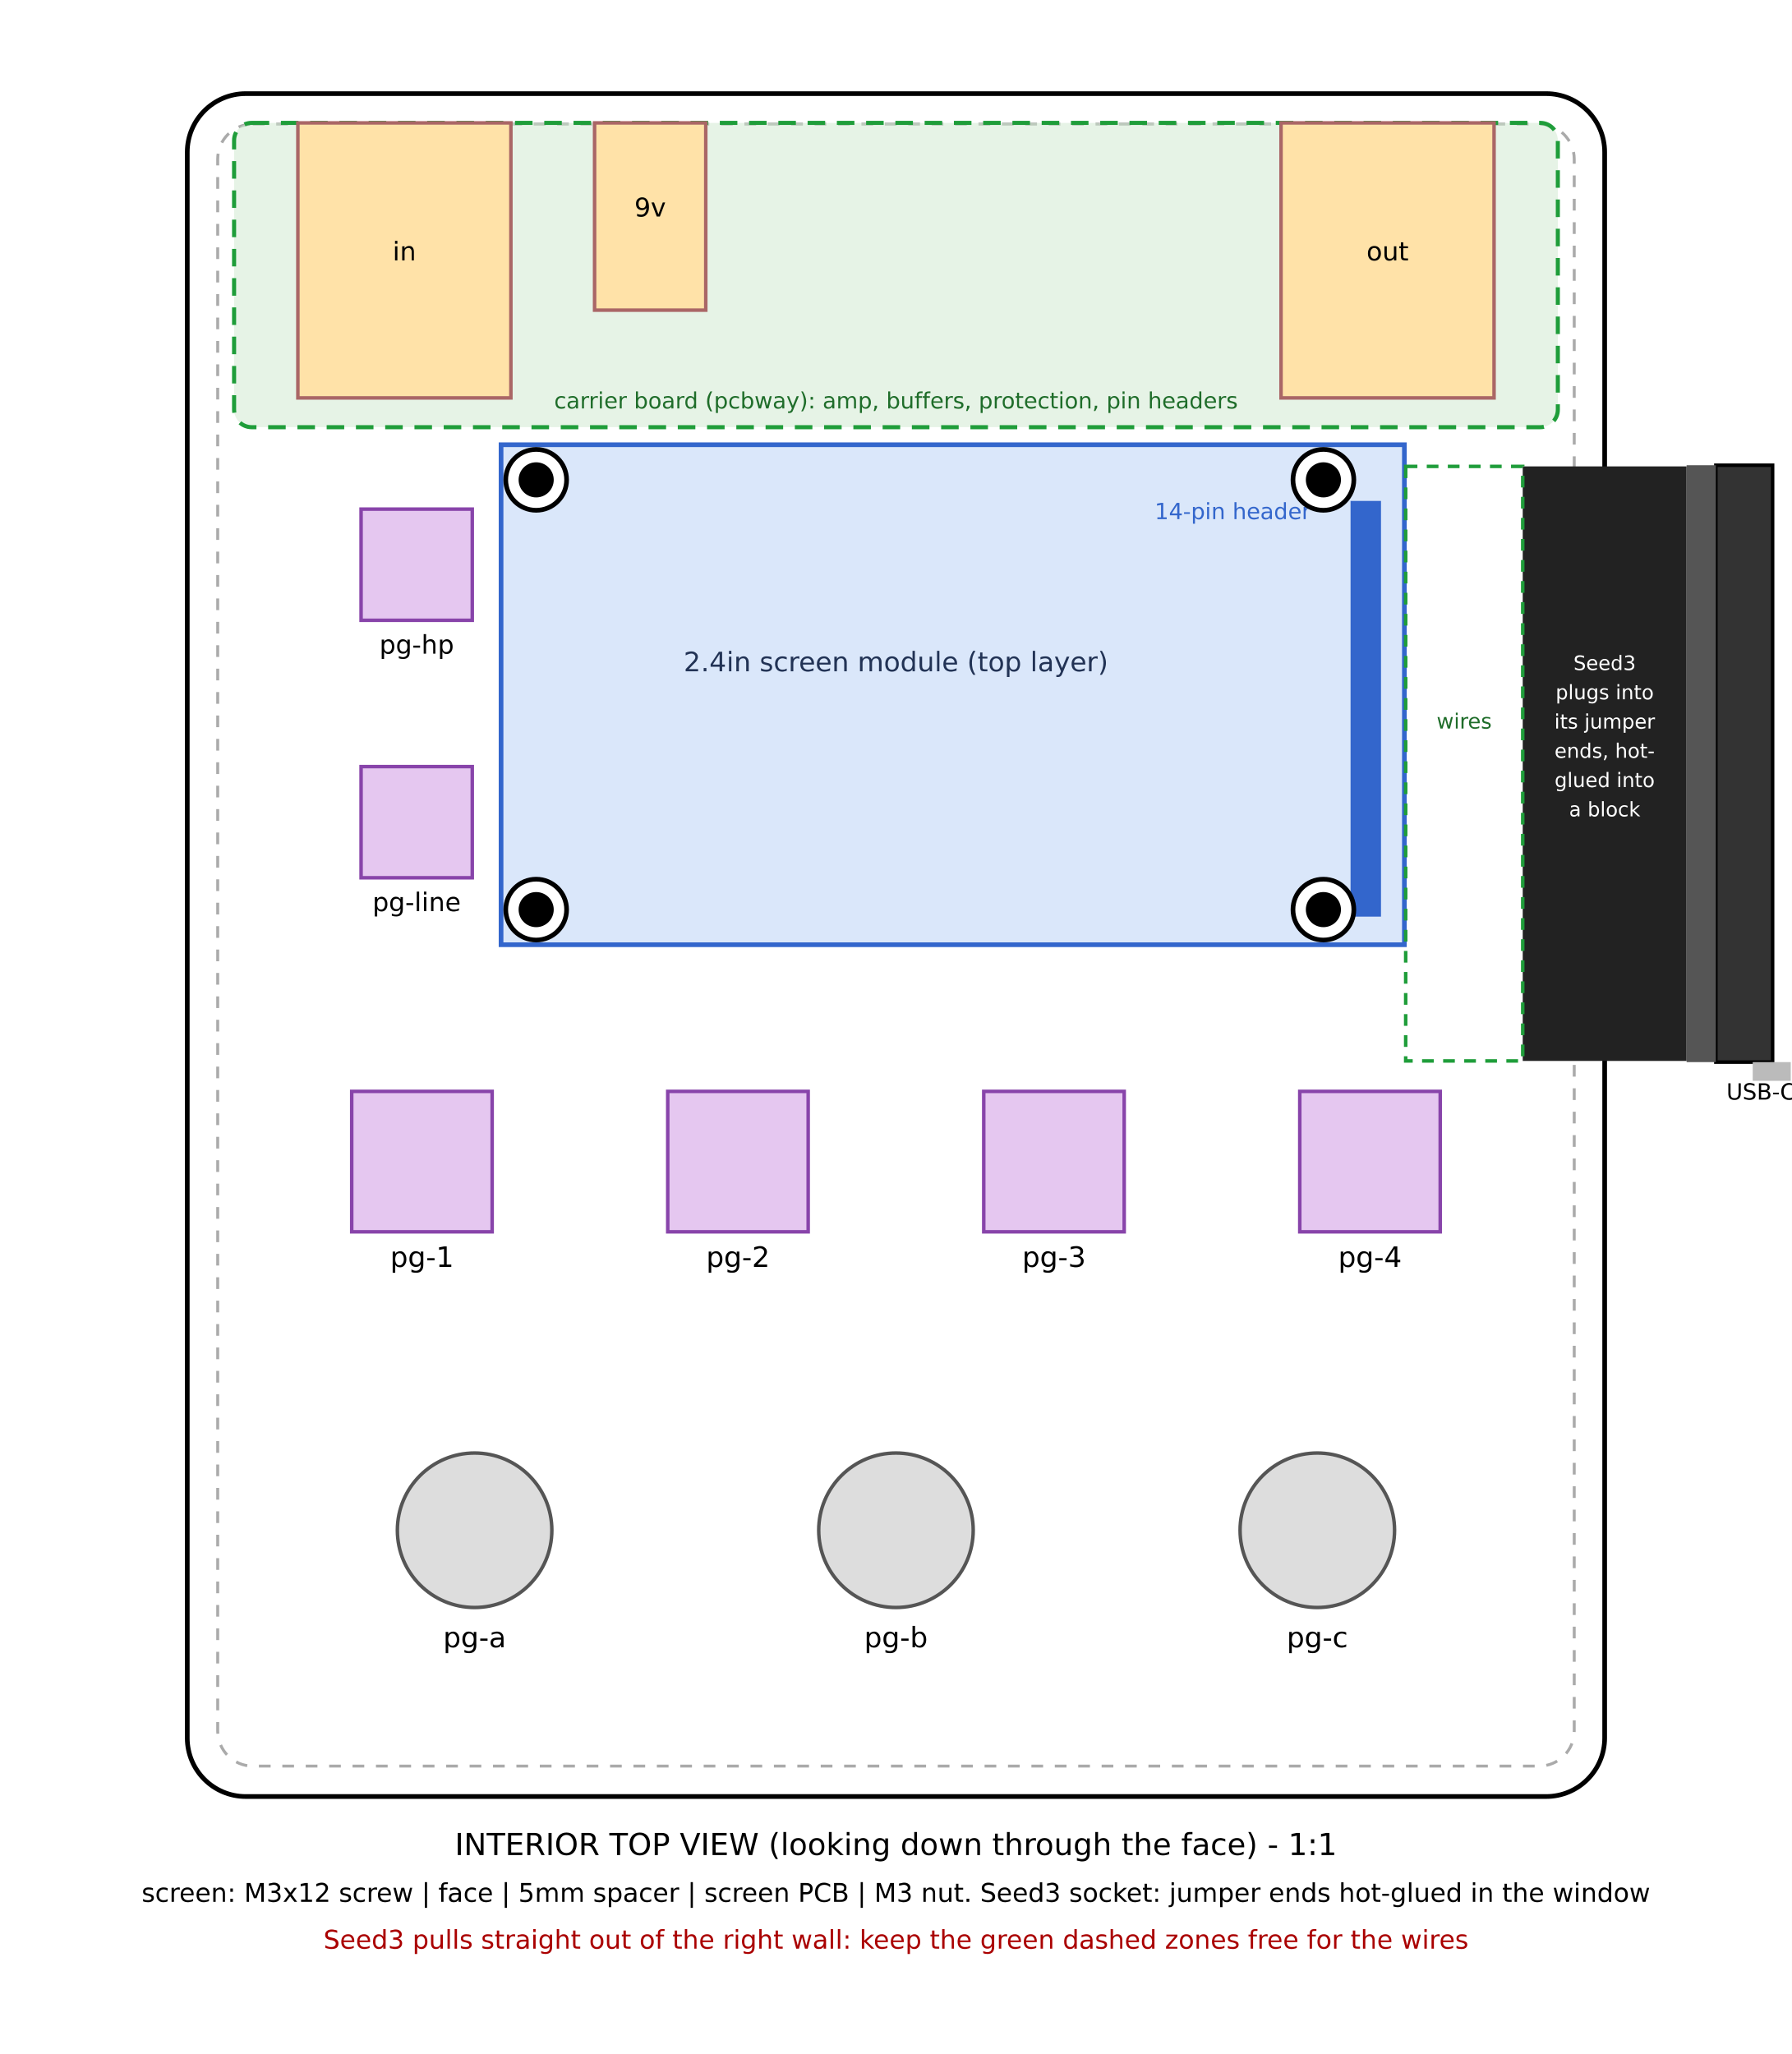
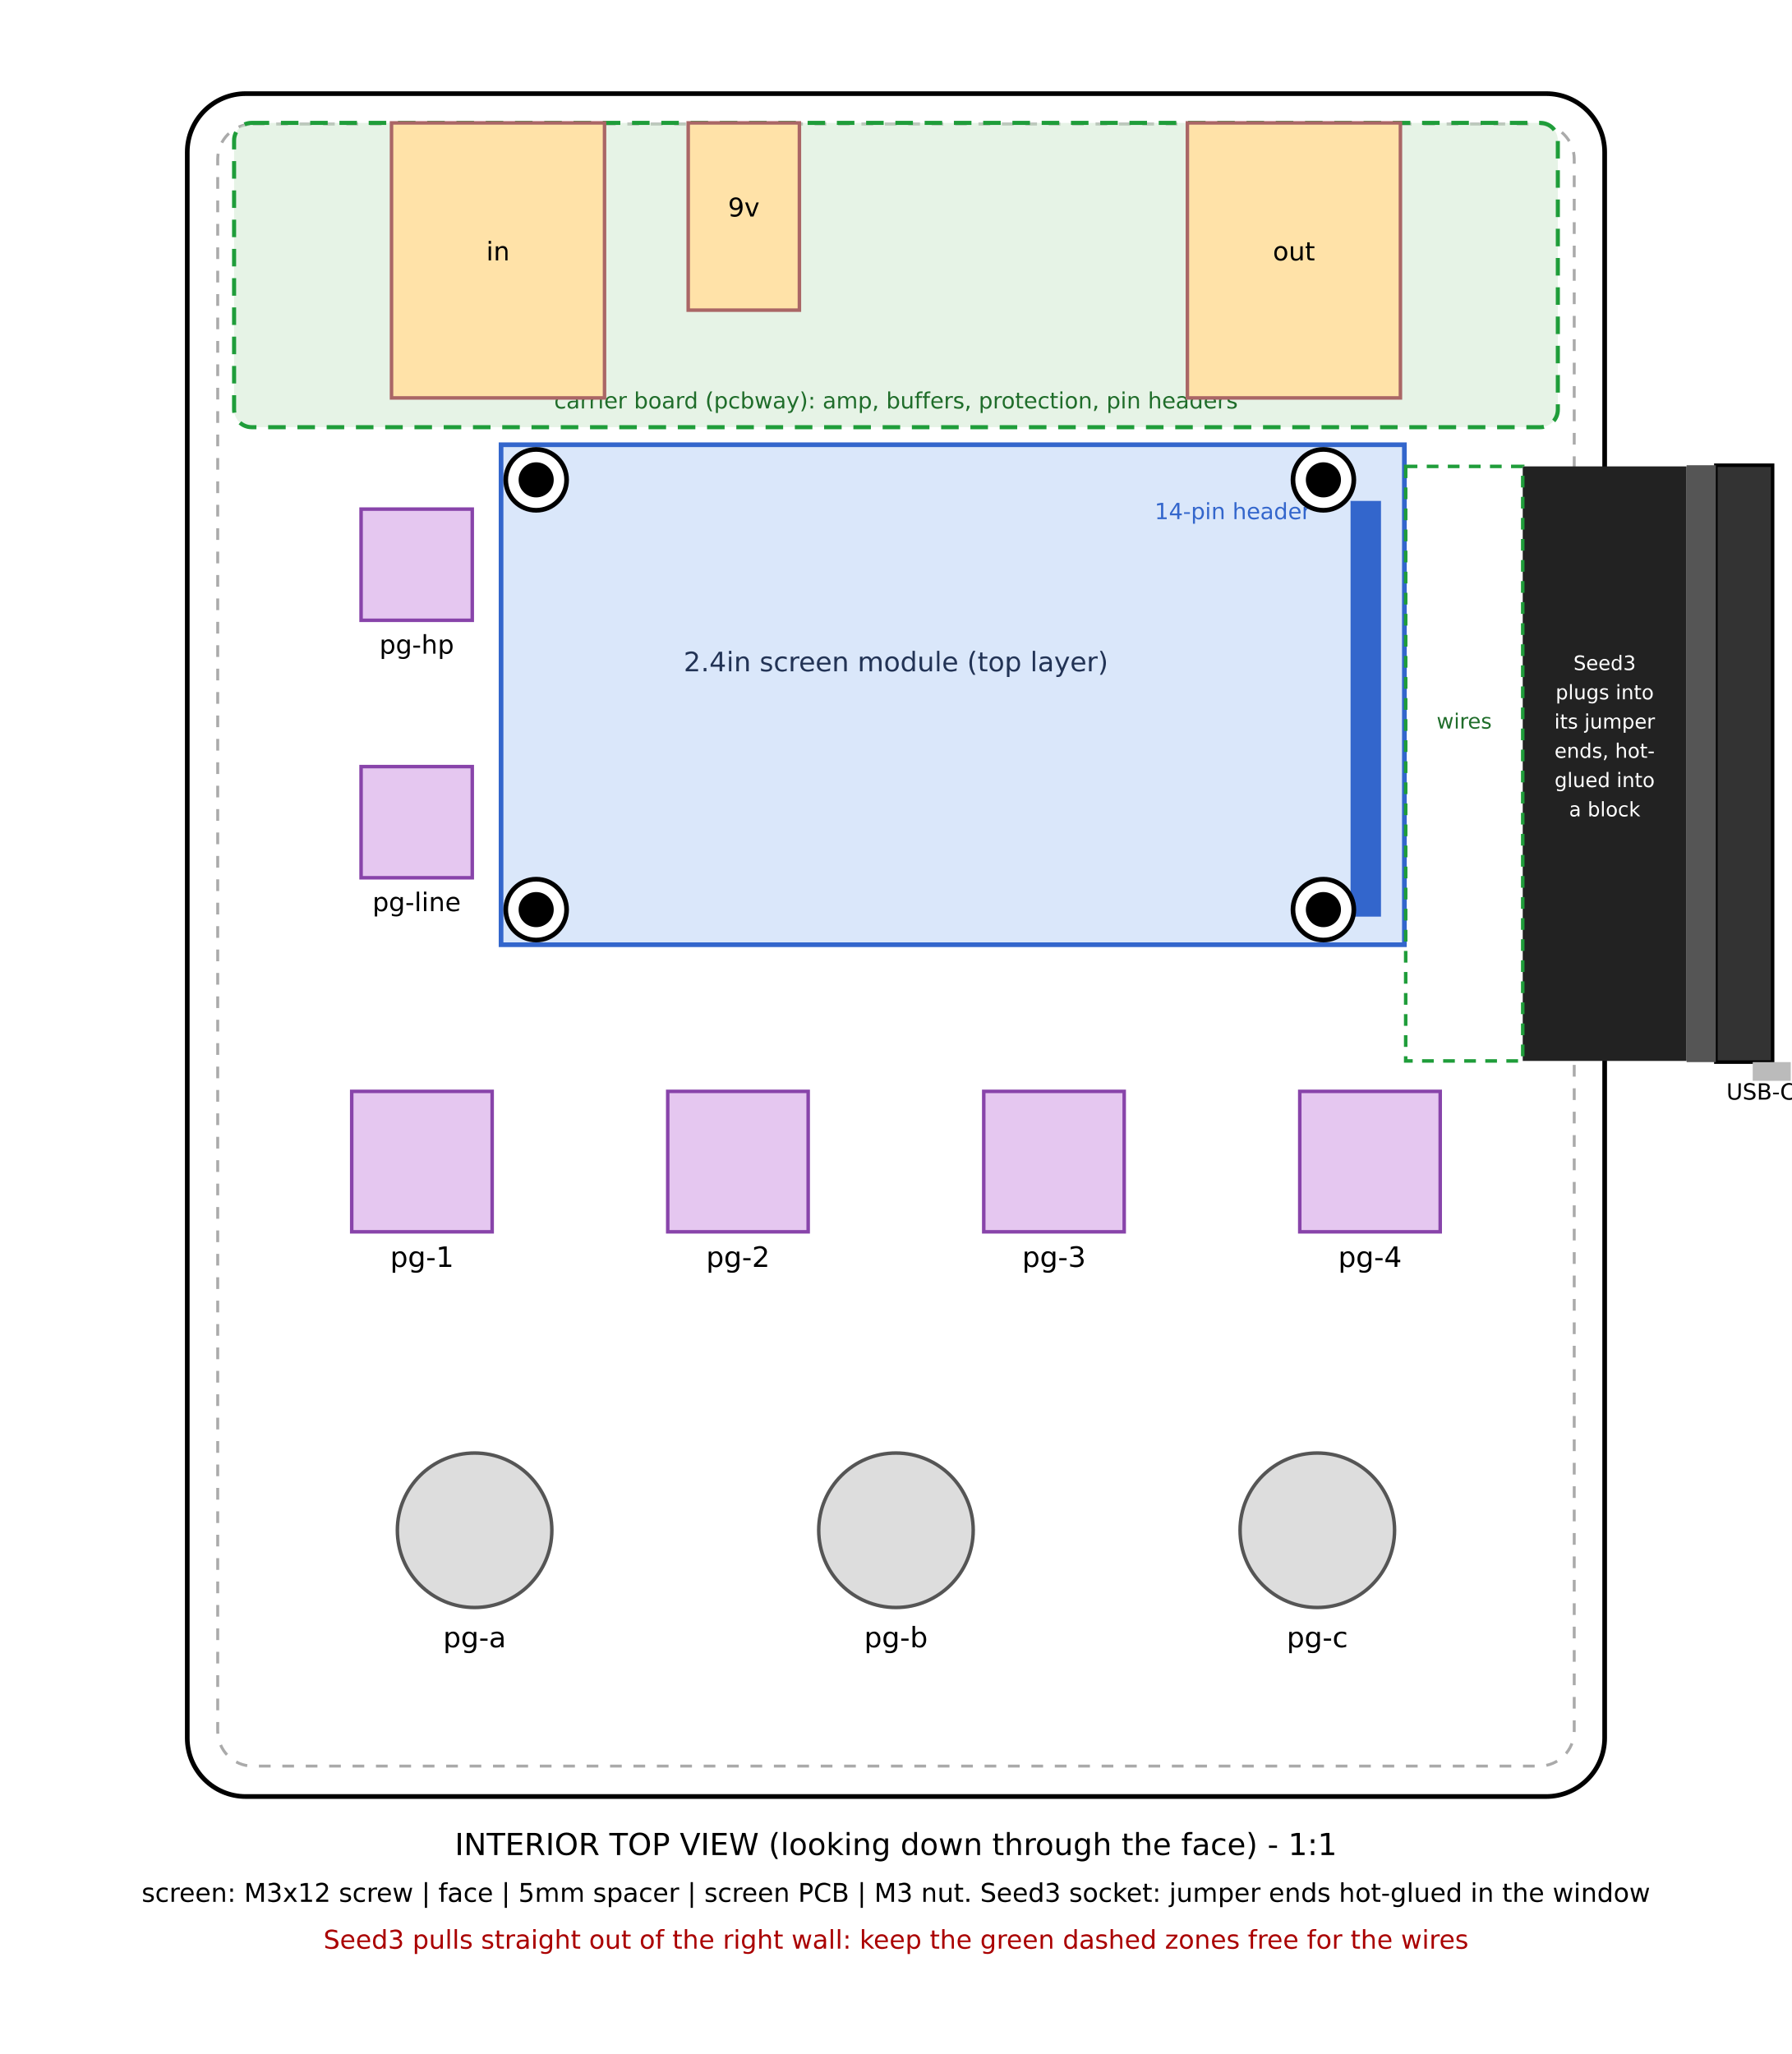
<svg xmlns="http://www.w3.org/2000/svg" width="153.1mm" height="175.5mm" viewBox="-76.55 -80.75 153.1 175.5">
  <rect x="-76.55" y="-80.75" width="153.1" height="175.5" fill="#fff" />
  <rect x="-60.55" y="-72.75" width="121.1" height="145.5" rx="5" fill="#fff" stroke="#000" stroke-width="0.4" />
  <rect x="-57.95" y="-70.15" width="115.9" height="140.3" rx="3" fill="none" stroke="#aaa" stroke-width="0.25" stroke-dasharray="1 1" />
  <rect x="-56.55" y="-70.25" width="113.1" height="26.0" rx="1.5" fill="#cfe9cf" fill-opacity="0.5" stroke="#1f9d3a" stroke-width="0.35" stroke-dasharray="1.5 1" />
  <text x="0.00" y="-45.85" font-family="DejaVu Sans, sans-serif" font-size="1.9" text-anchor="middle" fill="#1f6d2a" font-weight="normal">carrier board (pcbway): amp, buffers, protection, pin headers</text>
-   <rect x="-51.1" y="-70.25" width="18.2" height="23.5" fill="#ffe2a8" stroke="#a66" stroke-width="0.3" />
-   <text x="-42.00" y="-58.50" font-family="DejaVu Sans, sans-serif" font-size="2.2" text-anchor="middle" fill="#000" font-weight="normal">in</text>
-   <rect x="-25.75" y="-70.25" width="9.5" height="16.0" fill="#ffe2a8" stroke="#a66" stroke-width="0.3" />
-   <text x="-21.00" y="-62.25" font-family="DejaVu Sans, sans-serif" font-size="2.2" text-anchor="middle" fill="#000" font-weight="normal">9v</text>
-   <rect x="32.9" y="-70.25" width="18.2" height="23.5" fill="#ffe2a8" stroke="#a66" stroke-width="0.3" />
-   <text x="42.00" y="-58.50" font-family="DejaVu Sans, sans-serif" font-size="2.2" text-anchor="middle" fill="#000" font-weight="normal">out</text>
+   <rect x="-43.1" y="-70.25" width="18.2" height="23.5" fill="#ffe2a8" stroke="#a66" stroke-width="0.3" />
+   <text x="-34.00" y="-58.50" font-family="DejaVu Sans, sans-serif" font-size="2.2" text-anchor="middle" fill="#000" font-weight="normal">in</text>
+   <rect x="-17.75" y="-70.25" width="9.5" height="16.0" fill="#ffe2a8" stroke="#a66" stroke-width="0.3" />
+   <text x="-13.00" y="-62.25" font-family="DejaVu Sans, sans-serif" font-size="2.2" text-anchor="middle" fill="#000" font-weight="normal">9v</text>
+   <rect x="24.9" y="-70.25" width="18.2" height="23.5" fill="#ffe2a8" stroke="#a66" stroke-width="0.3" />
+   <text x="34.00" y="-58.50" font-family="DejaVu Sans, sans-serif" font-size="2.2" text-anchor="middle" fill="#000" font-weight="normal">out</text>
  <rect x="-45.7" y="-37.25" width="9.5" height="9.5" fill="#e5c7f0" stroke="#84a" stroke-width="0.3" />
  <text x="-40.95" y="-24.90" font-family="DejaVu Sans, sans-serif" font-size="2.2" text-anchor="middle" fill="#000" font-weight="normal">pg-hp</text>
  <rect x="-45.7" y="-15.25" width="9.5" height="9.5" fill="#e5c7f0" stroke="#84a" stroke-width="0.3" />
  <text x="-40.95" y="-2.90" font-family="DejaVu Sans, sans-serif" font-size="2.2" text-anchor="middle" fill="#000" font-weight="normal">pg-line</text>
  <rect x="-33.74" y="-42.75" width="77.18" height="42.72" fill="#bcd3f5" fill-opacity="0.55" stroke="#36c" stroke-width="0.4" />
  <rect x="38.84" y="-37.95" width="2.6" height="35.52" fill="#36c" />
  <text x="35.44" y="-36.39" font-family="DejaVu Sans, sans-serif" font-size="1.9" text-anchor="end" fill="#36c" font-weight="normal">14-pin header</text>
  <text x="0.00" y="-23.39" font-family="DejaVu Sans, sans-serif" font-size="2.3" text-anchor="middle" fill="#235" font-weight="normal">2.4in screen module (top layer)</text>
  <rect x="53.55" y="-40.9" width="14.0" height="50.8" fill="#222" />
  <rect x="70.05" y="-41.0" width="4.85" height="51" fill="#333" stroke="#000" stroke-width="0.3" />
  <rect x="73.2" y="10.0" width="3.25" height="1.6" fill="#bbb" />
  <rect x="67.55" y="-41.0" width="2.5" height="51" fill="#555" />
  <rect x="43.55" y="-40.9" width="10" height="50.8" fill="none" stroke="#1f9d3a" stroke-width="0.3" stroke-dasharray="1 0.8" />
  <text x="60.55" y="-23.50" font-family="DejaVu Sans, sans-serif" font-size="1.7" text-anchor="middle" fill="#fff" font-weight="normal">Seed3</text>
  <text x="60.55" y="-21.00" font-family="DejaVu Sans, sans-serif" font-size="1.7" text-anchor="middle" fill="#fff" font-weight="normal">plugs into</text>
  <text x="60.55" y="-18.50" font-family="DejaVu Sans, sans-serif" font-size="1.7" text-anchor="middle" fill="#fff" font-weight="normal">its jumper</text>
  <text x="60.55" y="-16.00" font-family="DejaVu Sans, sans-serif" font-size="1.7" text-anchor="middle" fill="#fff" font-weight="normal">ends, hot-</text>
  <text x="60.55" y="-13.50" font-family="DejaVu Sans, sans-serif" font-size="1.7" text-anchor="middle" fill="#fff" font-weight="normal">glued into</text>
  <text x="60.55" y="-11.00" font-family="DejaVu Sans, sans-serif" font-size="1.7" text-anchor="middle" fill="#fff" font-weight="normal">a block</text>
  <text x="48.55" y="-18.50" font-family="DejaVu Sans, sans-serif" font-size="1.8" text-anchor="middle" fill="#1f6d2a" font-weight="normal">wires</text>
  <text x="73.90" y="13.20" font-family="DejaVu Sans, sans-serif" font-size="1.9" text-anchor="middle" fill="#000" font-weight="normal">USB-C</text>
  <circle cx="-30.74" cy="-39.75" r="2.6" fill="#fff" stroke="#000" stroke-width="0.4" />
  <circle cx="-30.74" cy="-39.75" r="1.5" fill="#000" />
  <circle cx="36.52" cy="-39.75" r="2.6" fill="#fff" stroke="#000" stroke-width="0.4" />
  <circle cx="36.52" cy="-39.75" r="1.5" fill="#000" />
  <circle cx="-30.74" cy="-3.03" r="2.6" fill="#fff" stroke="#000" stroke-width="0.4" />
  <circle cx="-30.74" cy="-3.03" r="1.5" fill="#000" />
  <circle cx="36.52" cy="-3.03" r="2.6" fill="#fff" stroke="#000" stroke-width="0.4" />
  <circle cx="36.52" cy="-3.03" r="1.5" fill="#000" />
  <rect x="-46.5" y="12.5" width="12" height="12" fill="#e5c7f0" stroke="#84a" stroke-width="0.3" />
  <text x="-40.50" y="27.50" font-family="DejaVu Sans, sans-serif" font-size="2.4" text-anchor="middle" fill="#000" font-weight="normal">pg-1</text>
  <rect x="-19.5" y="12.5" width="12" height="12" fill="#e5c7f0" stroke="#84a" stroke-width="0.3" />
  <text x="-13.50" y="27.50" font-family="DejaVu Sans, sans-serif" font-size="2.4" text-anchor="middle" fill="#000" font-weight="normal">pg-2</text>
  <rect x="7.5" y="12.5" width="12" height="12" fill="#e5c7f0" stroke="#84a" stroke-width="0.3" />
  <text x="13.50" y="27.50" font-family="DejaVu Sans, sans-serif" font-size="2.4" text-anchor="middle" fill="#000" font-weight="normal">pg-3</text>
  <rect x="34.5" y="12.5" width="12" height="12" fill="#e5c7f0" stroke="#84a" stroke-width="0.3" />
  <text x="40.50" y="27.50" font-family="DejaVu Sans, sans-serif" font-size="2.4" text-anchor="middle" fill="#000" font-weight="normal">pg-4</text>
  <circle cx="-36.0" cy="50.0" r="6.6" fill="#ddd" stroke="#555" stroke-width="0.3" />
  <text x="-36.00" y="60.00" font-family="DejaVu Sans, sans-serif" font-size="2.4" text-anchor="middle" fill="#000" font-weight="normal">pg-a</text>
  <circle cx="0.0" cy="50.0" r="6.6" fill="#ddd" stroke="#555" stroke-width="0.3" />
  <text x="0.00" y="60.00" font-family="DejaVu Sans, sans-serif" font-size="2.4" text-anchor="middle" fill="#000" font-weight="normal">pg-b</text>
  <circle cx="36.0" cy="50.0" r="6.6" fill="#ddd" stroke="#555" stroke-width="0.3" />
  <text x="36.00" y="60.00" font-family="DejaVu Sans, sans-serif" font-size="2.4" text-anchor="middle" fill="#000" font-weight="normal">pg-c</text>
  <text x="0.00" y="77.75" font-family="DejaVu Sans, sans-serif" font-size="2.6" text-anchor="middle" fill="#000" font-weight="normal">INTERIOR TOP VIEW (looking down through the face) - 1:1</text>
  <text x="0.00" y="81.75" font-family="DejaVu Sans, sans-serif" font-size="2.2" text-anchor="middle" fill="#000" font-weight="normal">screen: M3x12 screw | face | 5mm spacer | screen PCB | M3 nut.   Seed3 socket: jumper ends hot-glued in the window</text>
  <text x="0.00" y="85.75" font-family="DejaVu Sans, sans-serif" font-size="2.2" text-anchor="middle" fill="#a00" font-weight="normal">Seed3 pulls straight out of the right wall: keep the green dashed zones free for the wires</text>
</svg>
